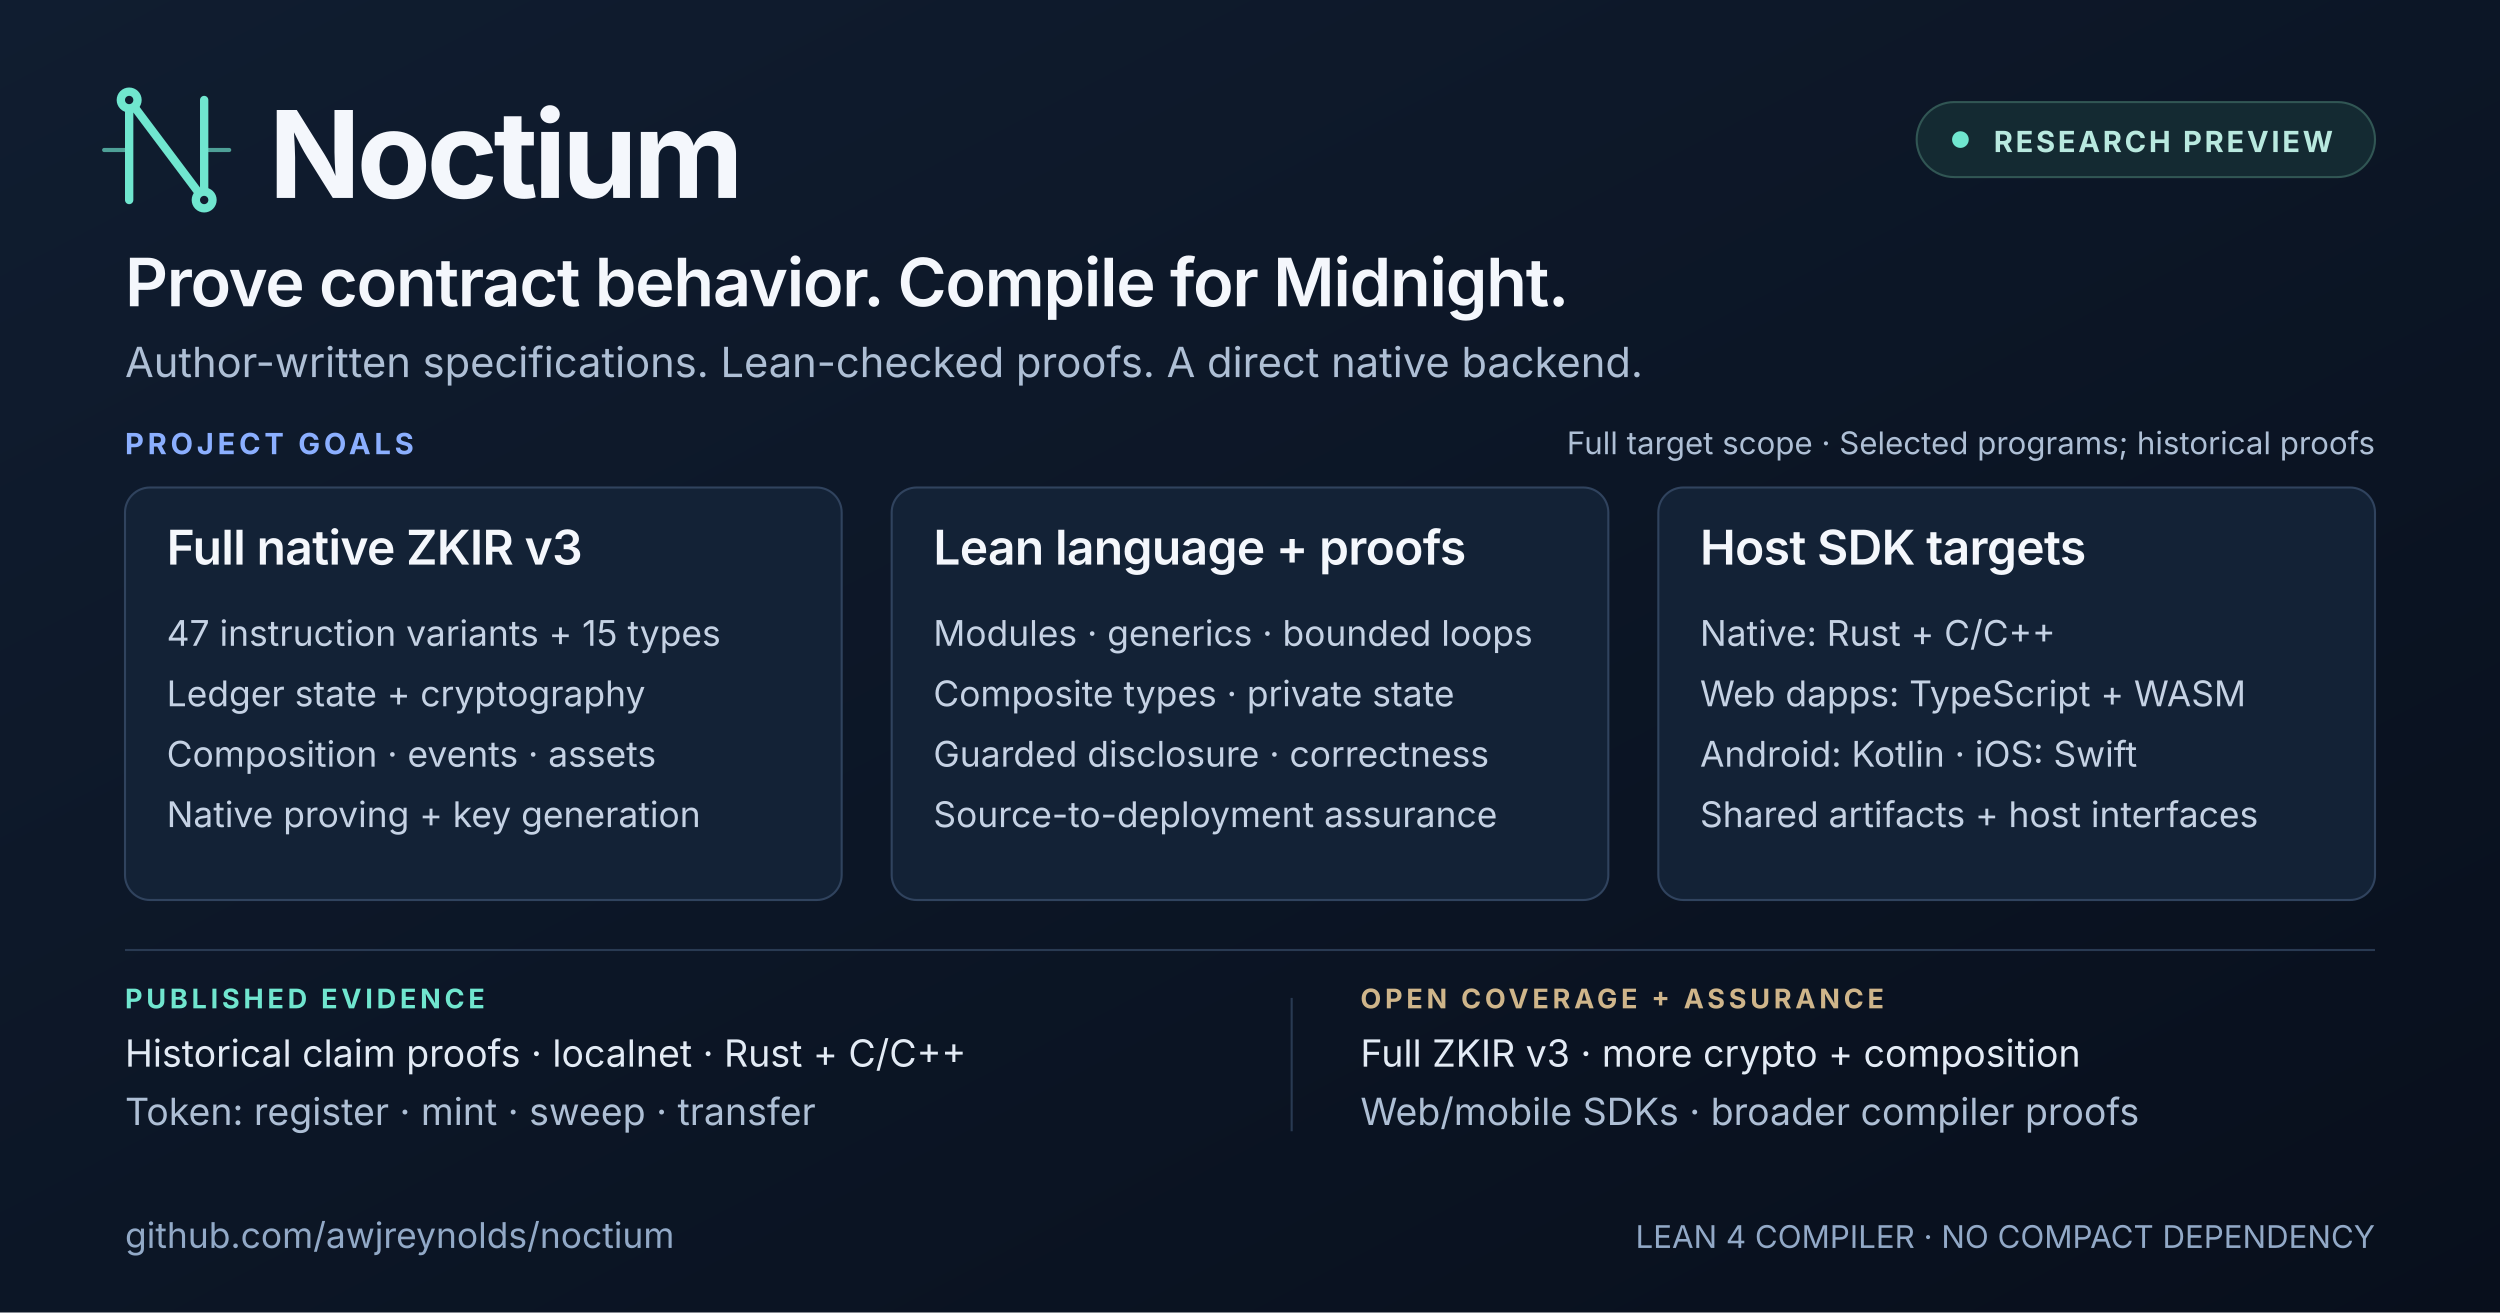
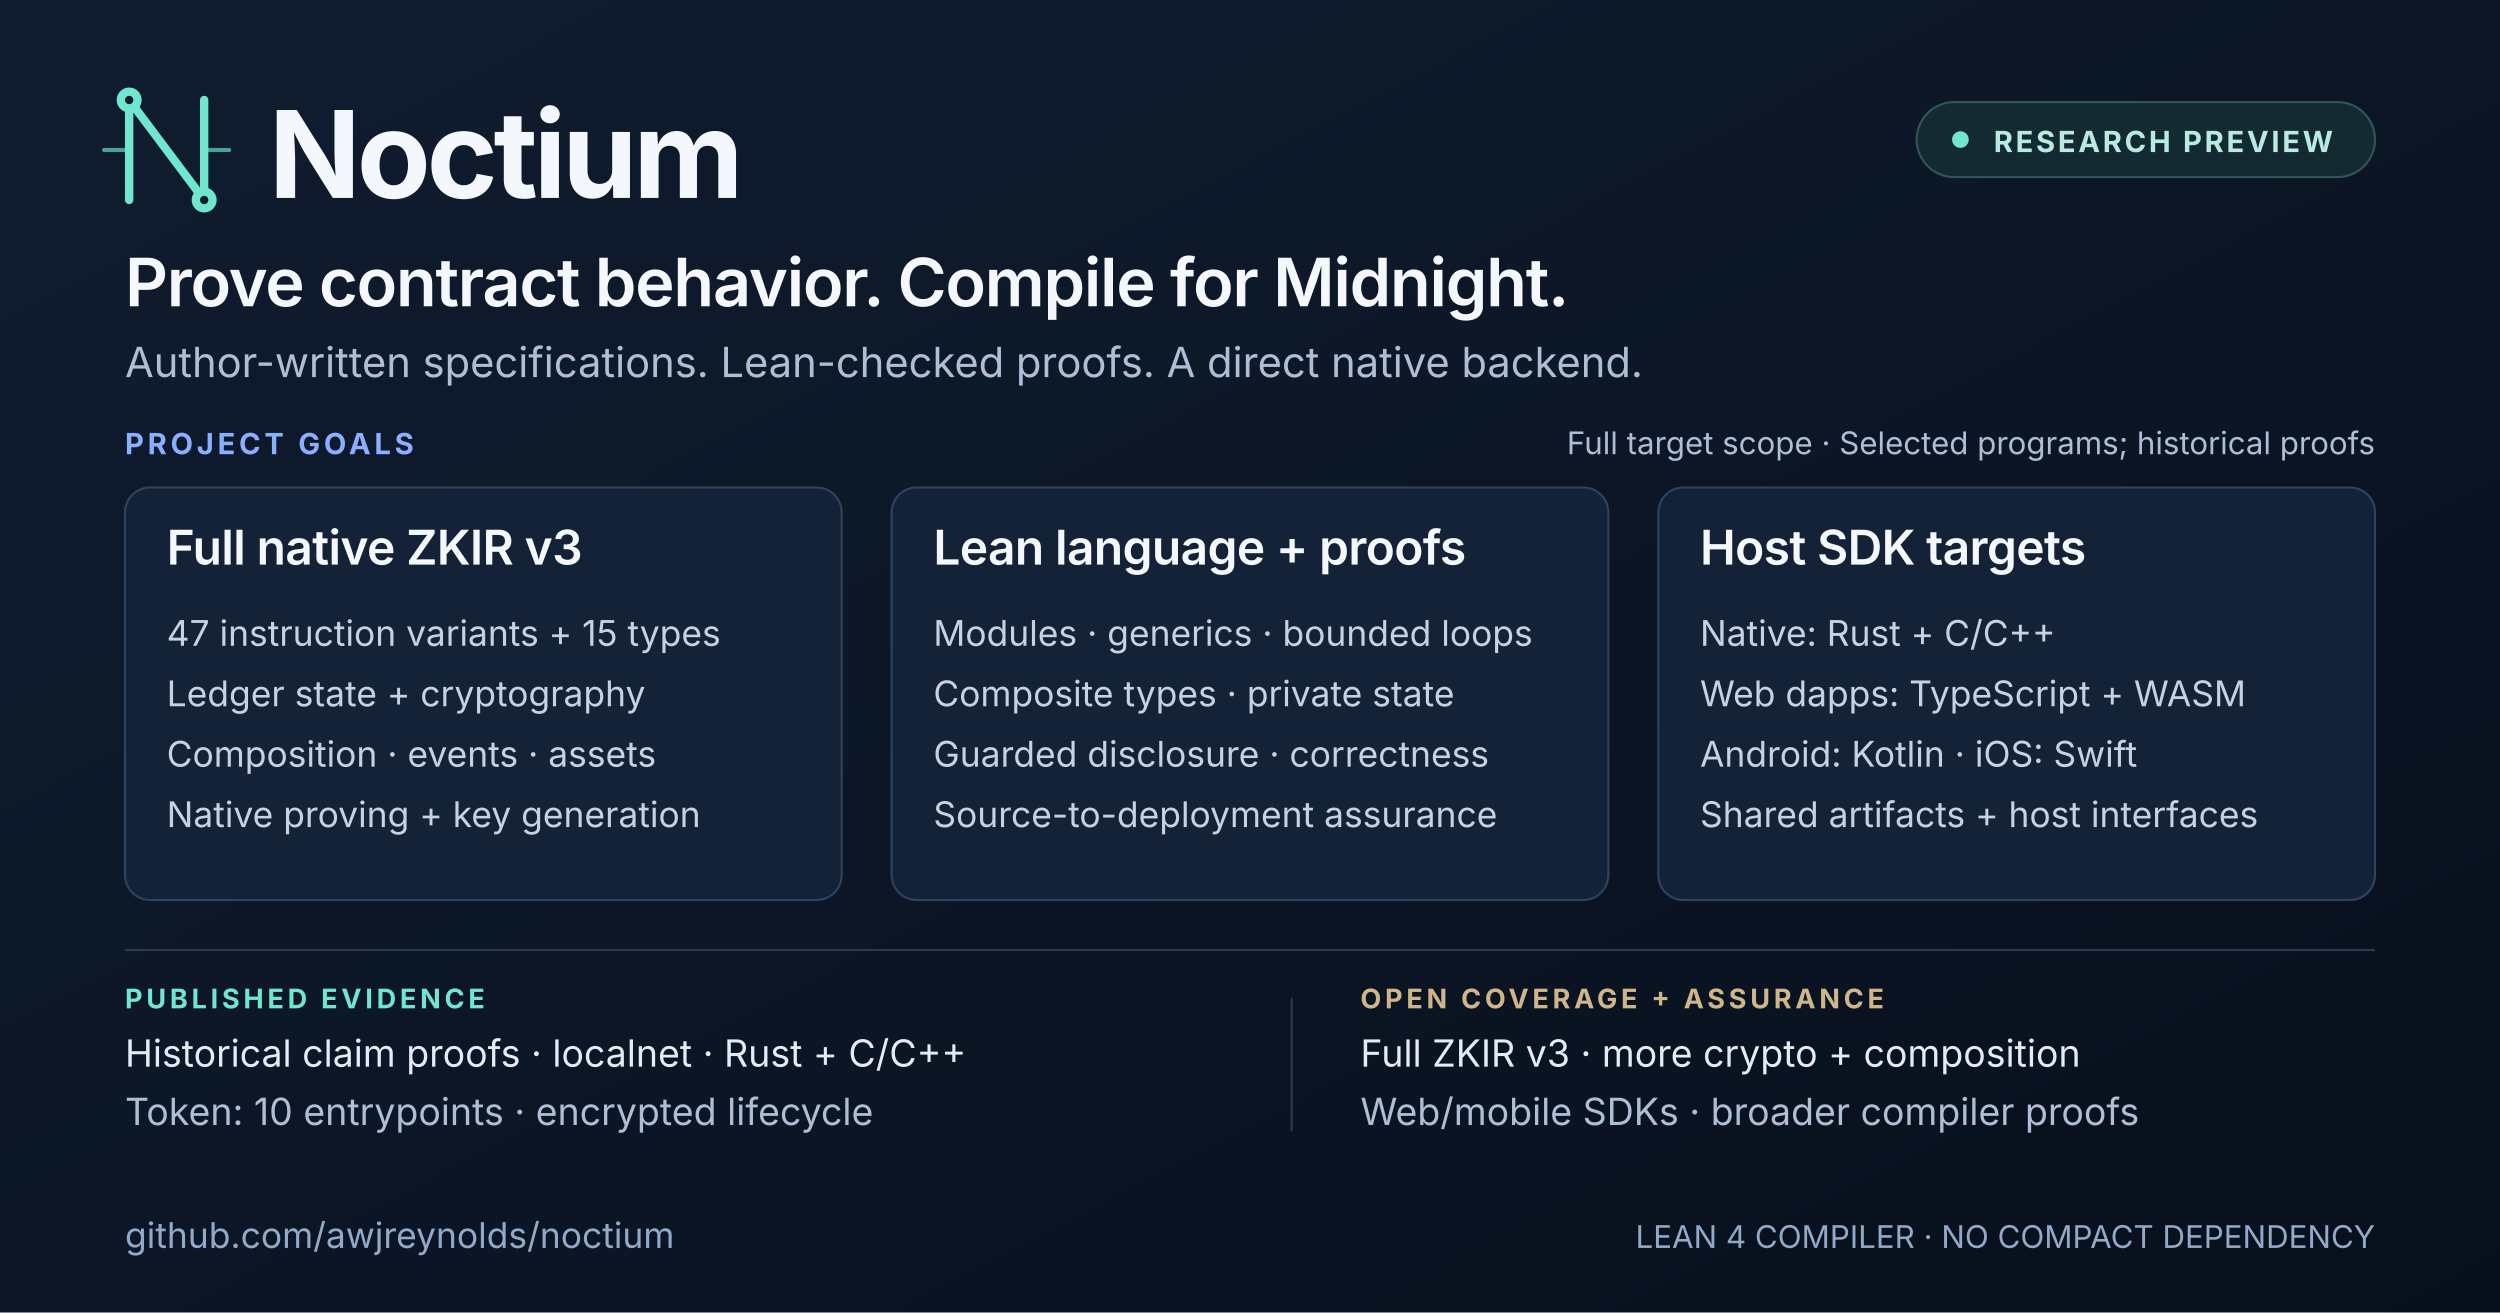
<svg xmlns="http://www.w3.org/2000/svg" width="1200" height="630" viewBox="0 0 1200 630" role="img" aria-labelledby="title description">
  <defs>
    <linearGradient id="background" x1="0" y1="0" x2="1" y2="1">
      <stop offset="0" stop-color="#101D30" />
      <stop offset="1" stop-color="#080F1C" />
    </linearGradient>
    <linearGradient id="accent" x1="0" y1="0" x2="1" y2="0">
      <stop offset="0" stop-color="#70E6CF" />
      <stop offset="1" stop-color="#8BAFFF" />
    </linearGradient>
  </defs>
  <rect width="1200" height="630" fill="url(#background)" />
  <path d="M0 2H1200" stroke="url(#accent)" stroke-width="4" />
  <g stroke="#70E6CF" stroke-width="4" fill="none" stroke-linecap="round" stroke-linejoin="round">
    <path d="M62 96V48L98 96V48" />
    <path d="M50 72H62M98 72H110" stroke-width="2" opacity="0.65" />
    <circle cx="62" cy="48" r="4" fill="#101D30" />
    <circle cx="98" cy="96" r="4" fill="#101D30" />
  </g>
  <g font-family="Inter, Arial, Helvetica, sans-serif">
    <text x="129" y="95" fill="#F4F7FC" font-size="58" font-weight="700" letter-spacing="-2">Noctium</text>
    <rect x="920" y="49" width="220" height="36" rx="18" fill="#142A32" stroke="#315654" />
    <circle cx="941" cy="67" r="4" fill="#70E6CF" />
    <text x="957" y="73" fill="#B9E9DF" font-size="14" font-weight="700" letter-spacing="1.3">RESEARCH PREVIEW</text>
    <text x="60" y="147" fill="#F4F7FC" font-size="32" font-weight="600" letter-spacing="-0.6">Prove contract behavior. Compile for Midnight.</text>
    <text x="60" y="181" fill="#AEBFD5" font-size="20">Author-written specifications. Lean-checked proofs. A direct native backend.</text>
    <text x="60" y="218" fill="#8BAFFF" font-size="14" font-weight="700" letter-spacing="1.8">PROJECT GOALS</text>
    <text x="1140" y="218" fill="#AEBFD5" font-size="15" text-anchor="end">Full target scope · Selected programs; historical proofs</text>
    <g fill="#132236" stroke="#30435E">
      <rect x="60" y="234" width="344" height="198" rx="12" />
      <rect x="428" y="234" width="344" height="198" rx="12" />
      <rect x="796" y="234" width="344" height="198" rx="12" />
    </g>
    <g fill="#F4F7FC" font-size="23" font-weight="600" letter-spacing="-0.3">
      <text x="80" y="271">Full native ZKIR v3</text>
      <text x="448" y="271">Lean language + proofs</text>
      <text x="816" y="271">Host SDK targets</text>
    </g>
    <g fill="#C5D2E4" font-size="17">
      <text x="80" y="310">47 instruction variants + 15 types</text>
      <text x="80" y="339">Ledger state + cryptography</text>
      <text x="80" y="368">Composition · events · assets</text>
      <text x="80" y="397">Native proving + key generation</text>
      <text x="448" y="310">Modules · generics · bounded loops</text>
      <text x="448" y="339">Composite types · private state</text>
      <text x="448" y="368">Guarded disclosure · correctness</text>
      <text x="448" y="397">Source-to-deployment assurance</text>
      <text x="816" y="310">Native: Rust + C/C++</text>
      <text x="816" y="339">Web dapps: TypeScript + WASM</text>
      <text x="816" y="368">Android: Kotlin · iOS: Swift</text>
      <text x="816" y="397">Shared artifacts + host interfaces</text>
    </g>
    <path d="M60 456H1140" stroke="#293A52" />
    <text x="60" y="484" fill="#70E6CF" font-size="13" font-weight="700" letter-spacing="1.8">PUBLISHED EVIDENCE</text>
    <text x="60" y="512" fill="#E3EBF5" font-size="18">Historical claim proofs · localnet · Rust + C/C++</text>
-     <text x="60" y="540" fill="#AEBFD5" font-size="18">Token: register · mint · sweep · transfer</text>
+     <text x="60" y="540" fill="#AEBFD5" font-size="18">Token: 10 entrypoints · encrypted lifecycle</text>
    <path d="M620 479V543" stroke="#293A52" />
    <text x="653" y="484" fill="#CFB58A" font-size="13" font-weight="700" letter-spacing="1.8">OPEN COVERAGE + ASSURANCE</text>
    <text x="653" y="512" fill="#E3EBF5" font-size="18">Full ZKIR v3 · more crypto + composition</text>
    <text x="653" y="540" fill="#AEBFD5" font-size="18">Web/mobile SDKs · broader compiler proofs</text>
    <text x="60" y="599" fill="#92A9C7" font-size="17">github.com/awjreynolds/noctium</text>
    <text x="1140" y="599" fill="#92A9C7" font-size="15" text-anchor="end">LEAN 4 COMPILER · NO COMPACT DEPENDENCY</text>
  </g>
</svg>
